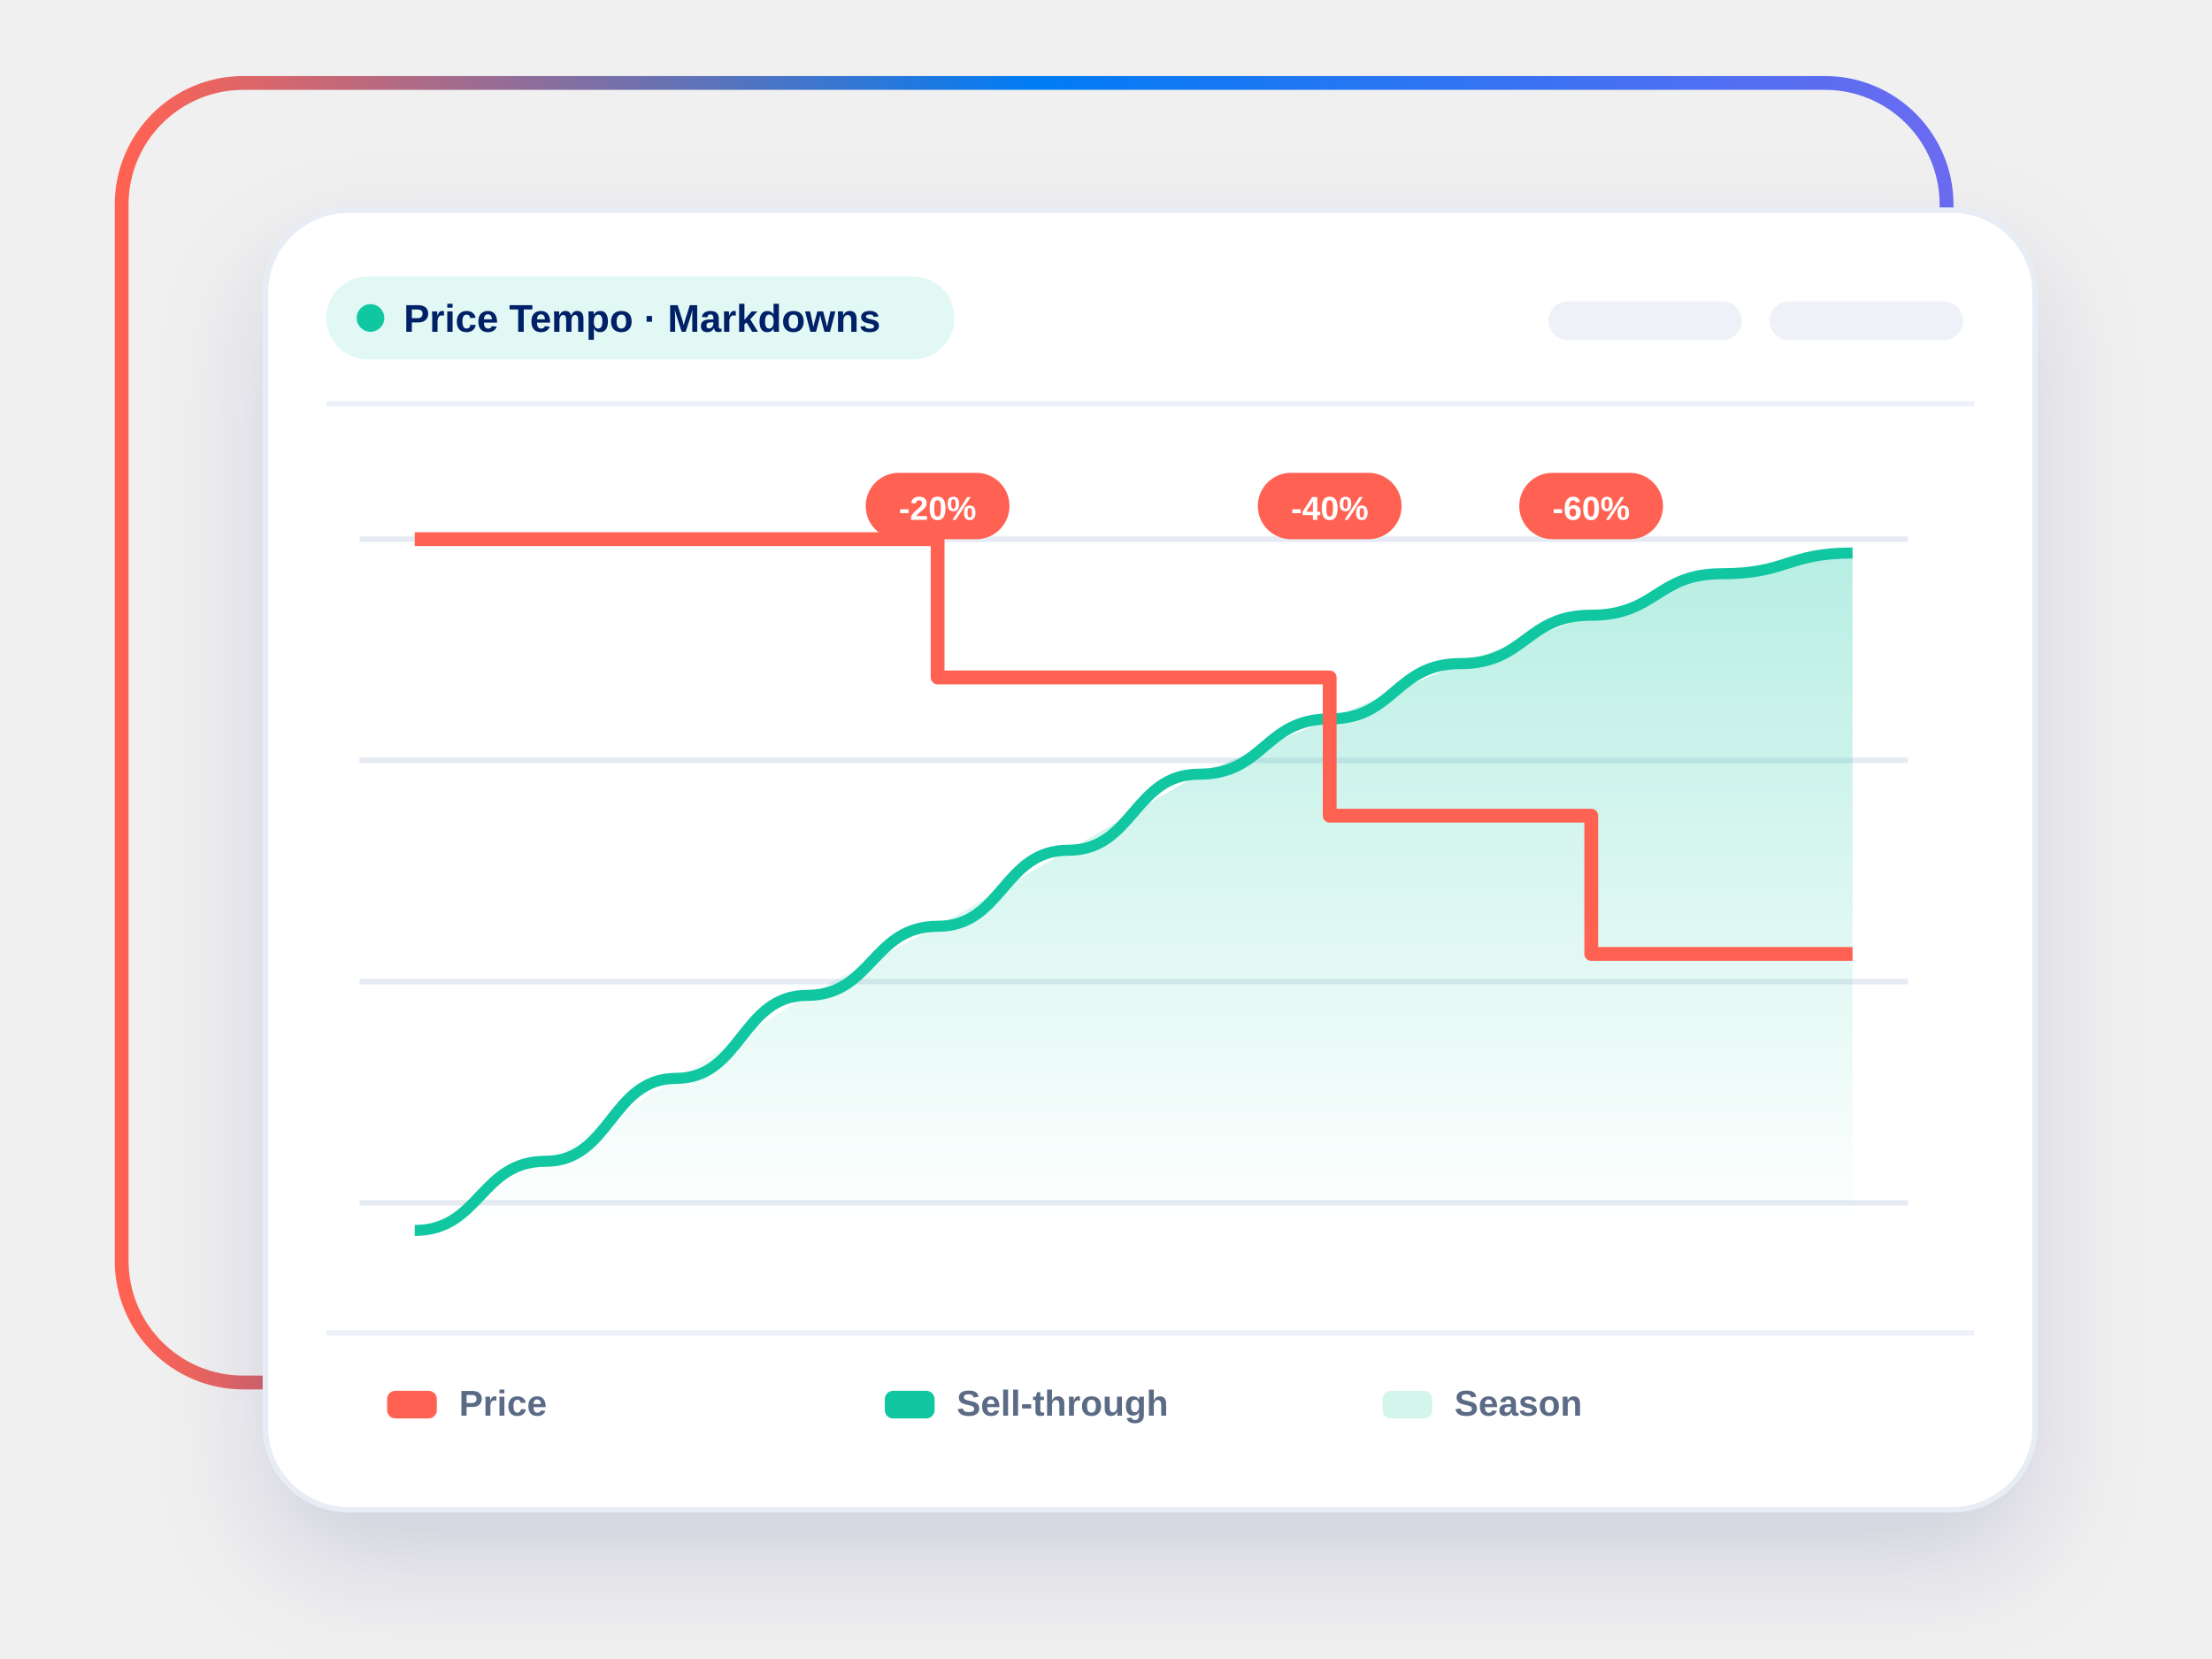
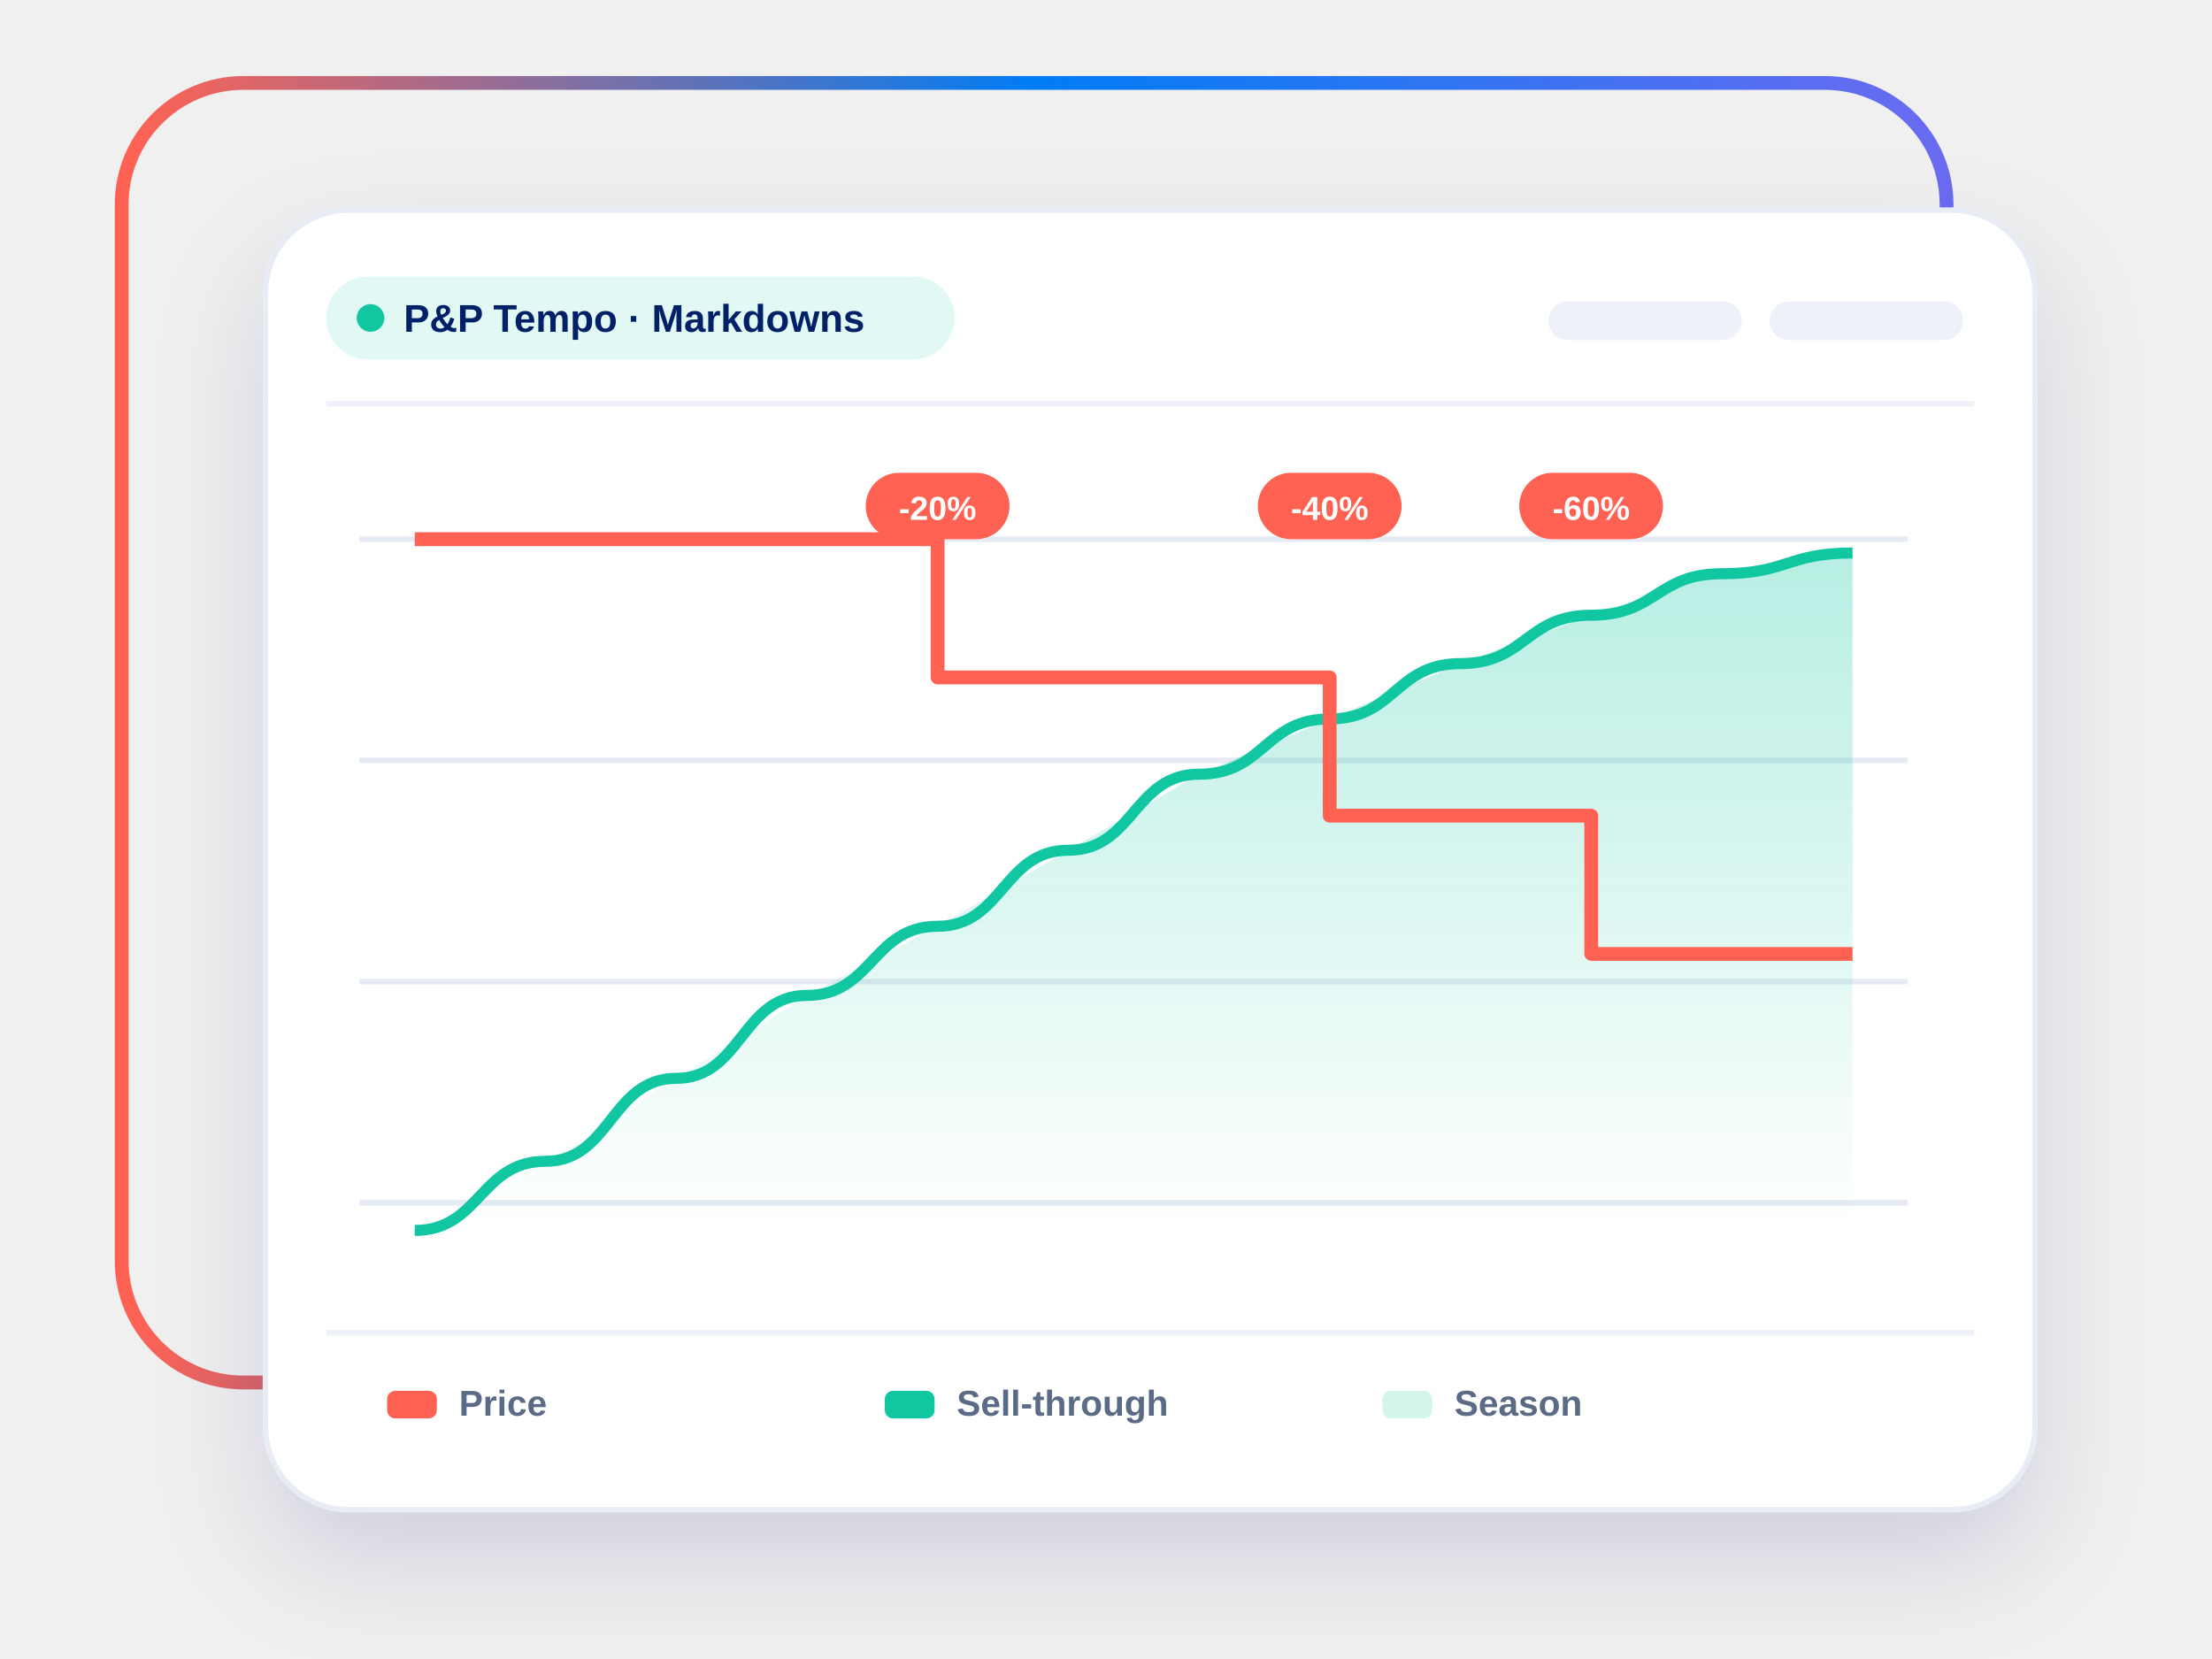
<svg xmlns="http://www.w3.org/2000/svg" viewBox="0 0 800 600" width="800" height="600" role="img" aria-label="Lifecycle pricing">
  <defs>
    <linearGradient id="fr" x1="0" y1="0" x2="1" y2="0">
      <stop offset="0" stop-color="#ff6253" />
      <stop offset=".5" stop-color="#007cf4" />
      <stop offset="1" stop-color="#6a6bf1" />
    </linearGradient>
    <linearGradient id="gB" x1="0" y1="0" x2="0" y2="1">
      <stop offset="0" stop-color="#007cf4" stop-opacity=".28" />
      <stop offset="1" stop-color="#007cf4" stop-opacity="0" />
    </linearGradient>
    <linearGradient id="gT" x1="0" y1="0" x2="0" y2="1">
      <stop offset="0" stop-color="#10c7a2" stop-opacity=".3" />
      <stop offset="1" stop-color="#10c7a2" stop-opacity="0" />
    </linearGradient>
    <linearGradient id="gC" x1="0" y1="0" x2="0" y2="1">
      <stop offset="0" stop-color="#ff6253" stop-opacity=".28" />
      <stop offset="1" stop-color="#ff6253" stop-opacity="0" />
    </linearGradient>
    <linearGradient id="gP" x1="0" y1="0" x2="0" y2="1">
      <stop offset="0" stop-color="#6a6bf1" stop-opacity=".9" />
      <stop offset="1" stop-color="#007cf4" stop-opacity=".9" />
    </linearGradient>
    <filter id="sh" x="-10%" y="-10%" width="120%" height="130%">
      <feDropShadow dx="0" dy="18" stdDeviation="20" flood-color="#002067" flood-opacity=".14" />
    </filter>
  </defs>
  <rect x="44" y="30" width="660" height="470" rx="44" fill="none" stroke="url(#fr)" stroke-width="5" />
  <g filter="url(#sh)">
    <rect x="96" y="76" width="640" height="470" rx="30" fill="#fff" />
  </g>
  <rect x="96" y="76" width="640" height="470" rx="30" fill="none" stroke="#e8edf5" stroke-width="2" />
  <rect x="118" y="100" width="227.2" height="30" rx="15" fill="#10c7a2" fill-opacity=".12" />
  <circle cx="134" cy="115" r="5" fill="#10c7a2" />
-   <text x="146" y="120" font-family="Poppins,Segoe UI,Arial,sans-serif" font-size="14" font-weight="700" fill="#002067">Price Tempo · Markdowns</text>
+   <text x="146" y="120" font-family="Poppins,Segoe UI,Arial,sans-serif" font-size="14" font-weight="700" fill="#002067">P&amp;P Tempo · Markdowns</text>
  <rect x="560" y="109" width="70" height="14" rx="7" fill="#eef2f8" />
  <rect x="640" y="109" width="70" height="14" rx="7" fill="#eef2f8" />
  <line x1="118" x2="714" y1="146" y2="146" stroke="#eef2f8" stroke-width="2" />
  <line x1="130" x2="690" y1="195" y2="195" stroke="#e6ebf3" stroke-width="2" />
  <line x1="130" x2="690" y1="275" y2="275" stroke="#e6ebf3" stroke-width="2" />
  <line x1="130" x2="690" y1="355" y2="355" stroke="#e6ebf3" stroke-width="2" />
  <line x1="130" x2="690" y1="435" y2="435" stroke="#e6ebf3" stroke-width="2" />
  <path d="M150.0 445.0 L197.3 420.0 L244.5 390.0 L291.8 360.0 L339.1 335.0 L386.4 307.5 L433.6 280.0 L480.9 260.0 L528.2 240.0 L575.5 222.5 L622.7 207.5 L670.0 200.0 L670 445 L150 445Z" fill="url(#gT)" />
  <path d="M150 445 C173.636 445 173.636 420 197.273 420 C220.909 420 220.909 390 244.545 390 C268.182 390 268.182 360 291.818 360 C315.455 360 315.455 335 339.091 335 C362.727 335 362.727 307.5 386.364 307.5 C410 307.5 410 280 433.636 280 C457.273 280 457.273 260 480.909 260 C504.545 260 504.545 240 528.182 240 C551.818 240 551.818 222.5 575.455 222.5 C599.091 222.5 599.091 207.5 622.727 207.5 C646.364 207.5 646.364 200 670 200" fill="none" stroke="#10c7a2" stroke-width="4" />
  <path d="M150.0 195.0 L339.1 195.0 L339.1 245.0 L480.9 245.0 L480.9 295.0 L575.5 295.0 L575.5 345.0 L670.0 345.0" fill="none" stroke="#ff6253" stroke-width="5" stroke-linejoin="round" />
  <rect x="313.091" y="171" width="52" height="24" rx="12" fill="#ff6253" />
  <text x="339.091" y="188" text-anchor="middle" font-family="Poppins,Segoe UI,Arial,sans-serif" font-size="12" font-weight="700" fill="#fff">-20%</text>
  <rect x="454.909" y="171" width="52" height="24" rx="12" fill="#ff6253" />
  <text x="480.909" y="188" text-anchor="middle" font-family="Poppins,Segoe UI,Arial,sans-serif" font-size="12" font-weight="700" fill="#fff">-40%</text>
  <rect x="549.455" y="171" width="52" height="24" rx="12" fill="#ff6253" />
  <text x="575.455" y="188" text-anchor="middle" font-family="Poppins,Segoe UI,Arial,sans-serif" font-size="12" font-weight="700" fill="#fff">-60%</text>
  <line x1="118" x2="714" y1="482" y2="482" stroke="#eef2f8" stroke-width="2" />
  <rect x="140" y="503" width="18" height="10" rx="3" fill="#ff6253" />
  <text x="166" y="512" font-family="Poppins,Segoe UI,Arial,sans-serif" font-size="13" font-weight="600" fill="#5b6b85">Price</text>
  <rect x="320" y="503" width="18" height="10" rx="3" fill="#10c7a2" />
  <text x="346" y="512" font-family="Poppins,Segoe UI,Arial,sans-serif" font-size="13" font-weight="600" fill="#5b6b85">Sell-through</text>
  <rect x="500" y="503" width="18" height="10" rx="3" fill="#d4f5ec" />
  <text x="526" y="512" font-family="Poppins,Segoe UI,Arial,sans-serif" font-size="13" font-weight="600" fill="#5b6b85">Season</text>
</svg>
